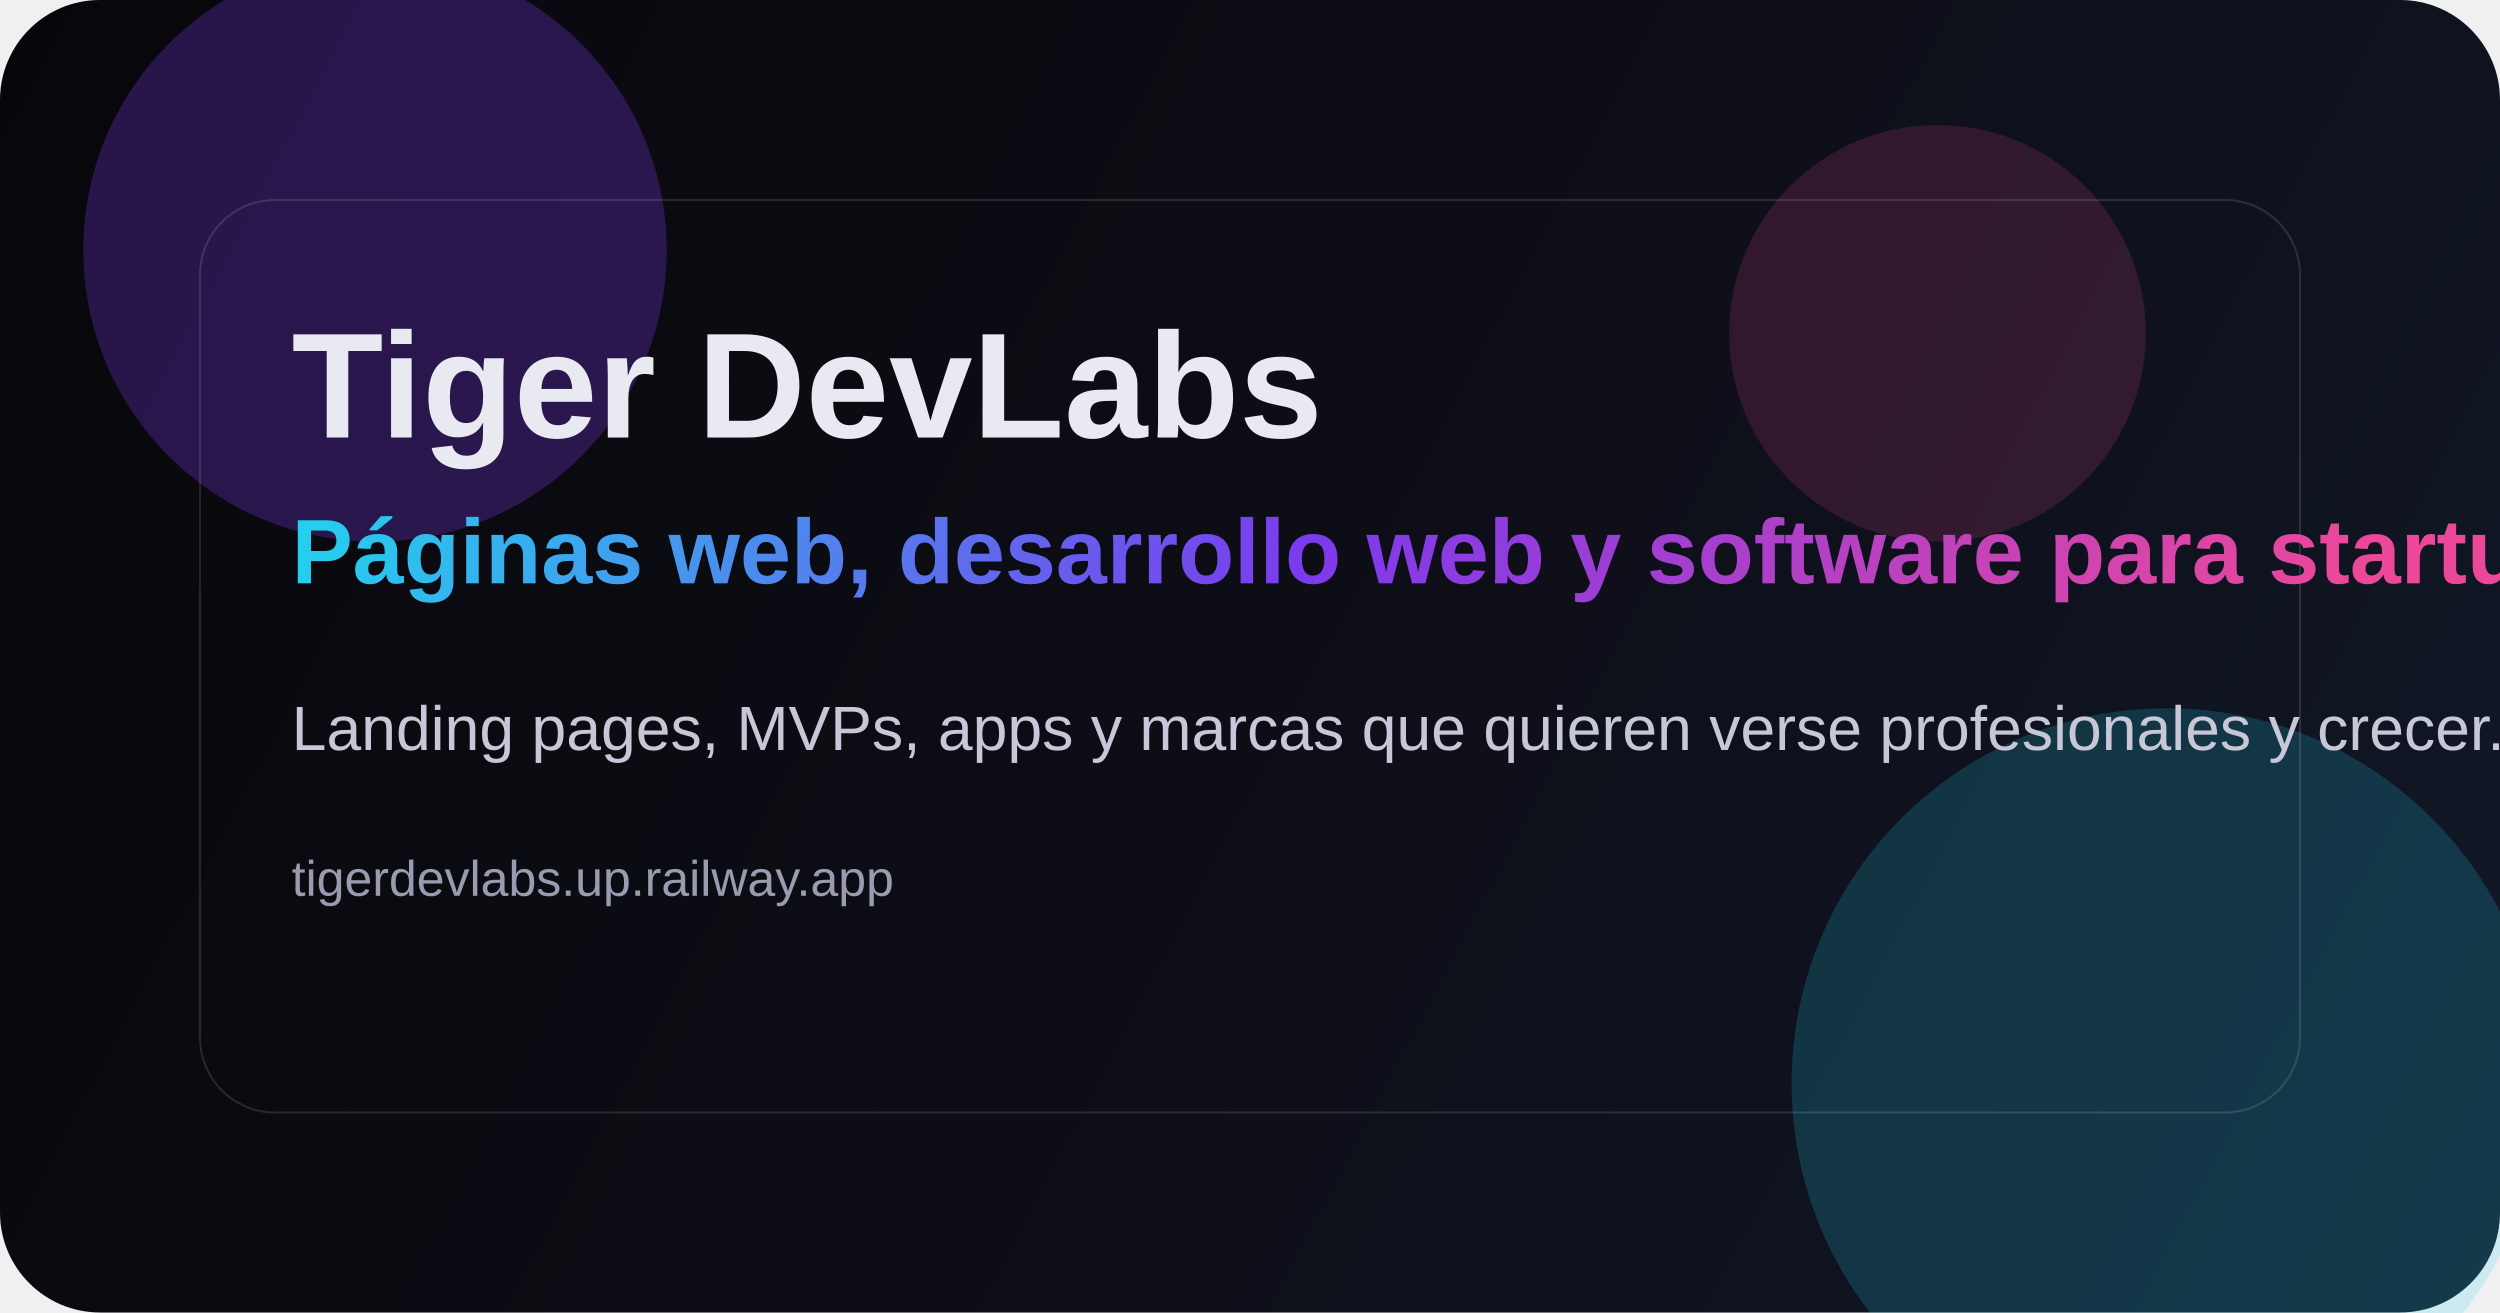
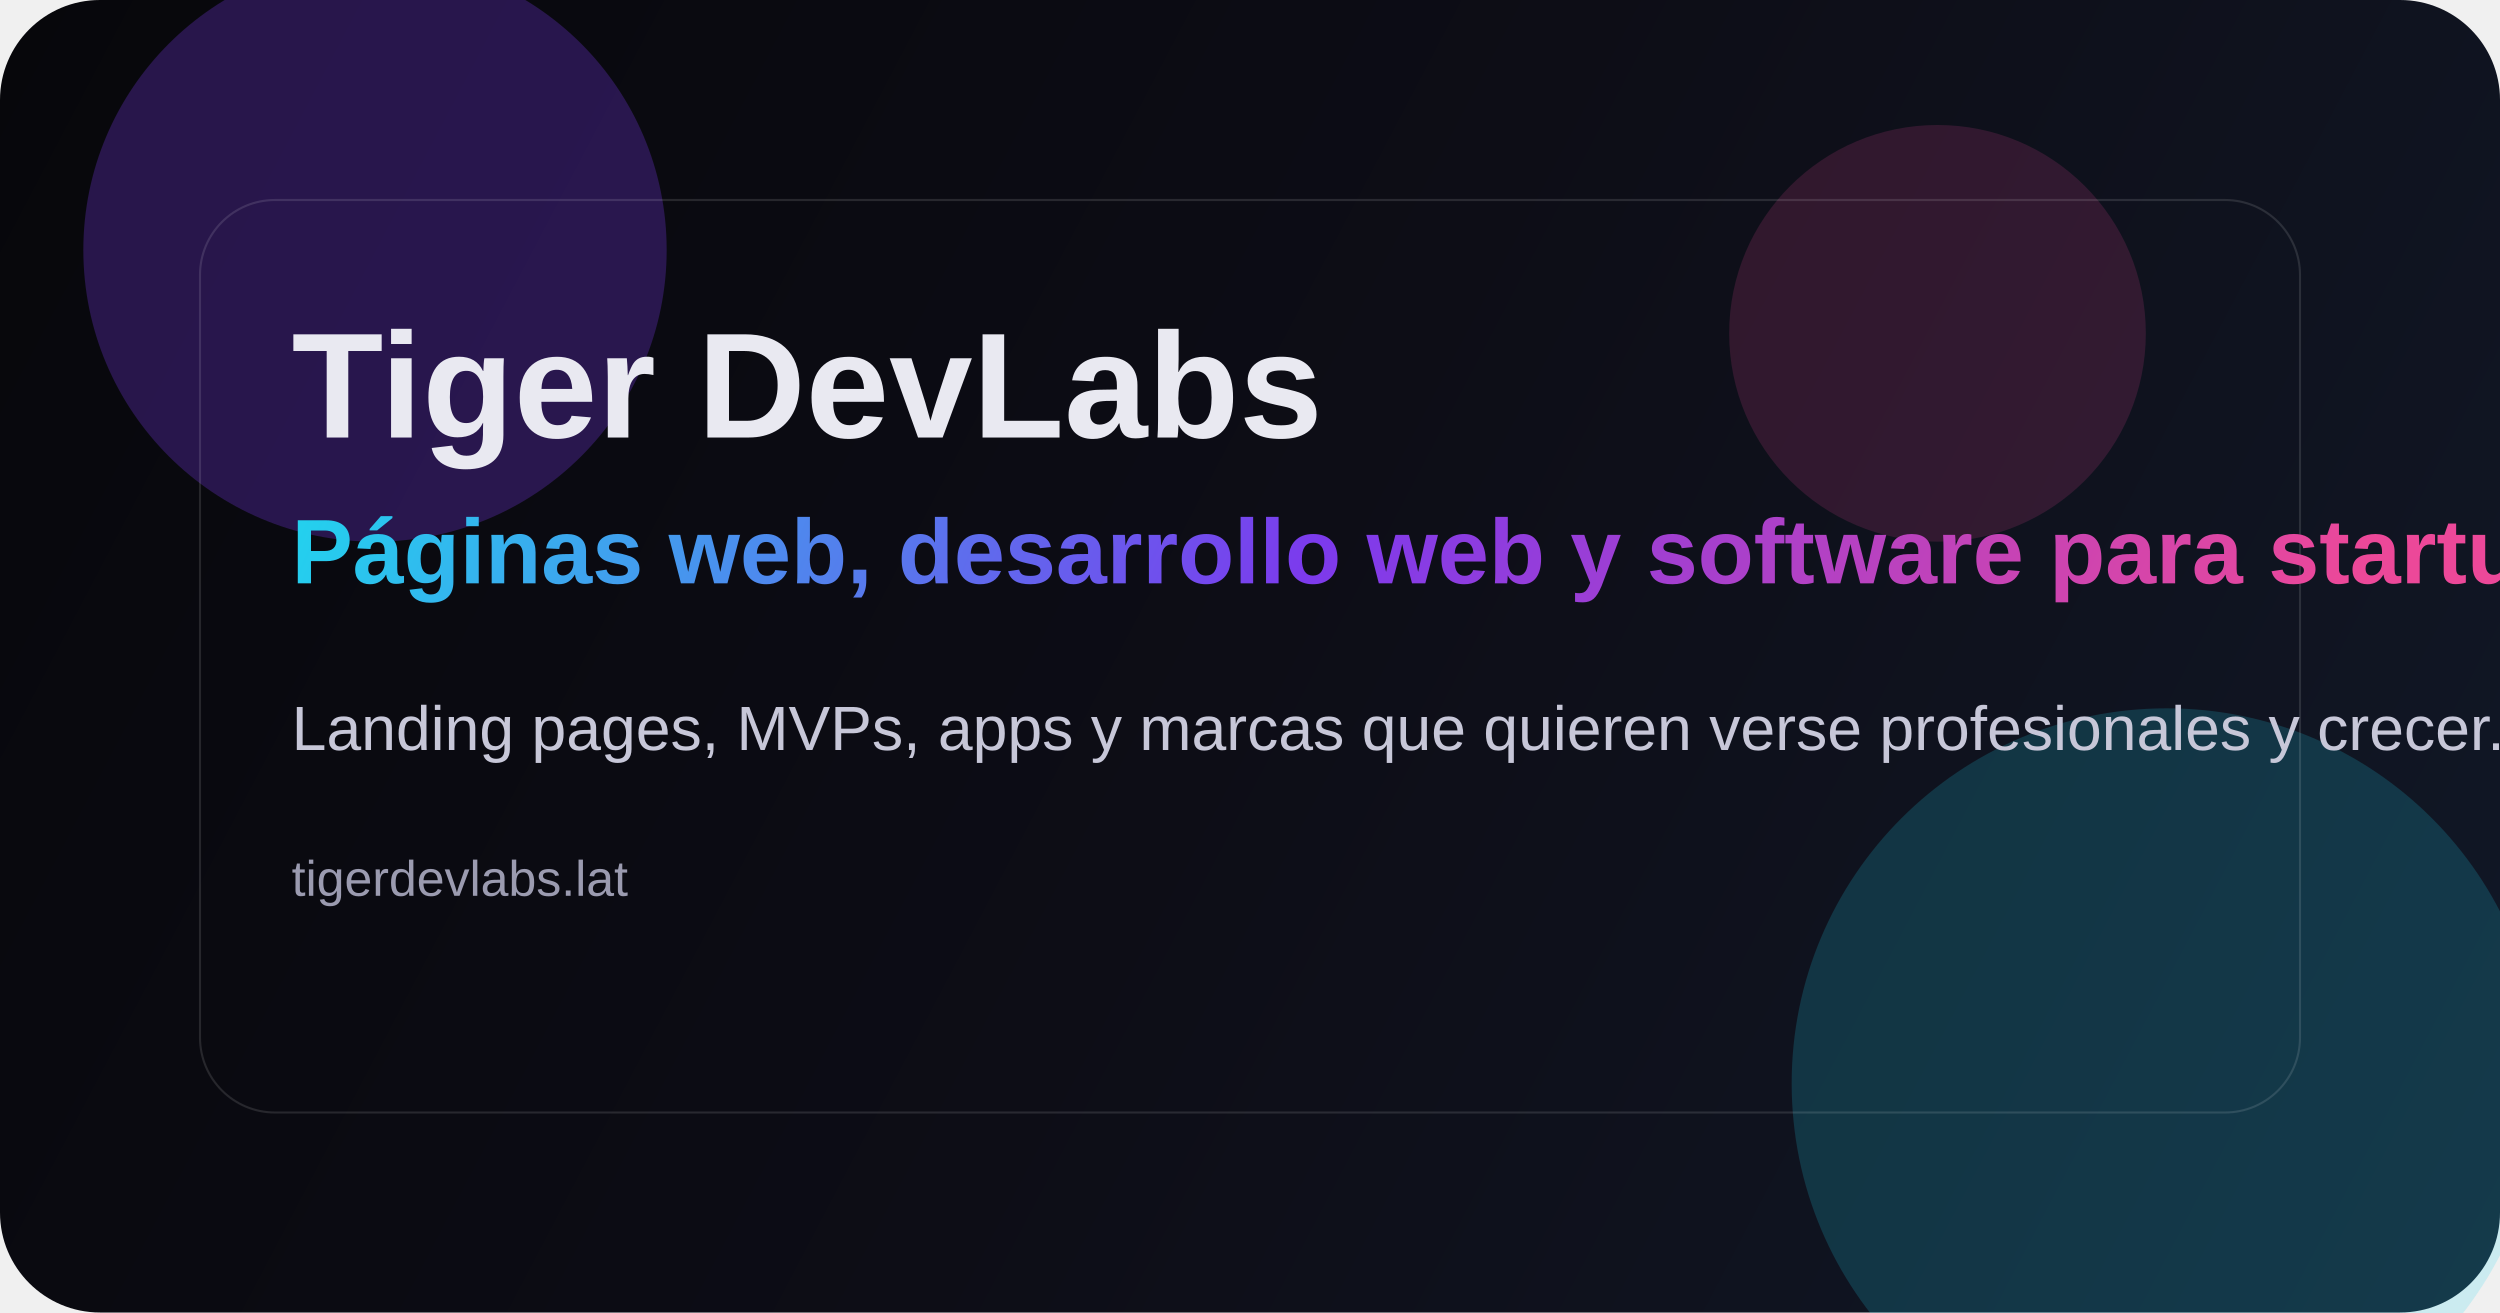
<svg xmlns="http://www.w3.org/2000/svg" width="1200" height="630" viewBox="0 0 1200 630" fill="none">
  <defs>
    <linearGradient id="bg" x1="0" y1="0" x2="1200" y2="630" gradientUnits="userSpaceOnUse">
      <stop stop-color="#07070B" />
      <stop offset="0.5" stop-color="#0D0D16" />
      <stop offset="1" stop-color="#111827" />
    </linearGradient>
    <linearGradient id="accent" x1="180" y1="150" x2="1020" y2="520" gradientUnits="userSpaceOnUse">
      <stop stop-color="#22D3EE" />
      <stop offset="0.5" stop-color="#7C3AED" />
      <stop offset="1" stop-color="#EC4899" />
    </linearGradient>
  </defs>
  <rect width="1200" height="630" rx="48" fill="url(#bg)" />
  <circle cx="180" cy="120" r="140" fill="#7C3AED" fill-opacity="0.28" />
  <circle cx="1040" cy="520" r="180" fill="#22D3EE" fill-opacity="0.18" />
  <circle cx="930" cy="160" r="100" fill="#EC4899" fill-opacity="0.16" />
  <rect x="96" y="96" width="1008" height="438" rx="36" stroke="white" stroke-opacity="0.12" />
  <text x="140" y="210" fill="#E9E9F1" font-size="72" font-family="Space Grotesk, Arial, sans-serif" font-weight="700">Tiger DevLabs</text>
  <text x="140" y="280" fill="url(#accent)" font-size="44" font-family="JetBrains Mono, Arial, sans-serif" font-weight="600">Páginas web, desarrollo web y software para startups</text>
  <text x="140" y="360" fill="#C7C7D8" font-size="30" font-family="Space Grotesk, Arial, sans-serif">Landing pages, MVPs, apps y marcas que quieren verse profesionales y crecer.</text>
-   <text x="140" y="430" fill="#9B9BB0" font-size="24" font-family="JetBrains Mono, Arial, sans-serif">tigerdevlabs.up.railway.app</text>
+   <text x="140" y="430" fill="#9B9BB0" font-size="24" font-family="JetBrains Mono, Arial, sans-serif">tigerdevlabs.lat</text>
</svg>
